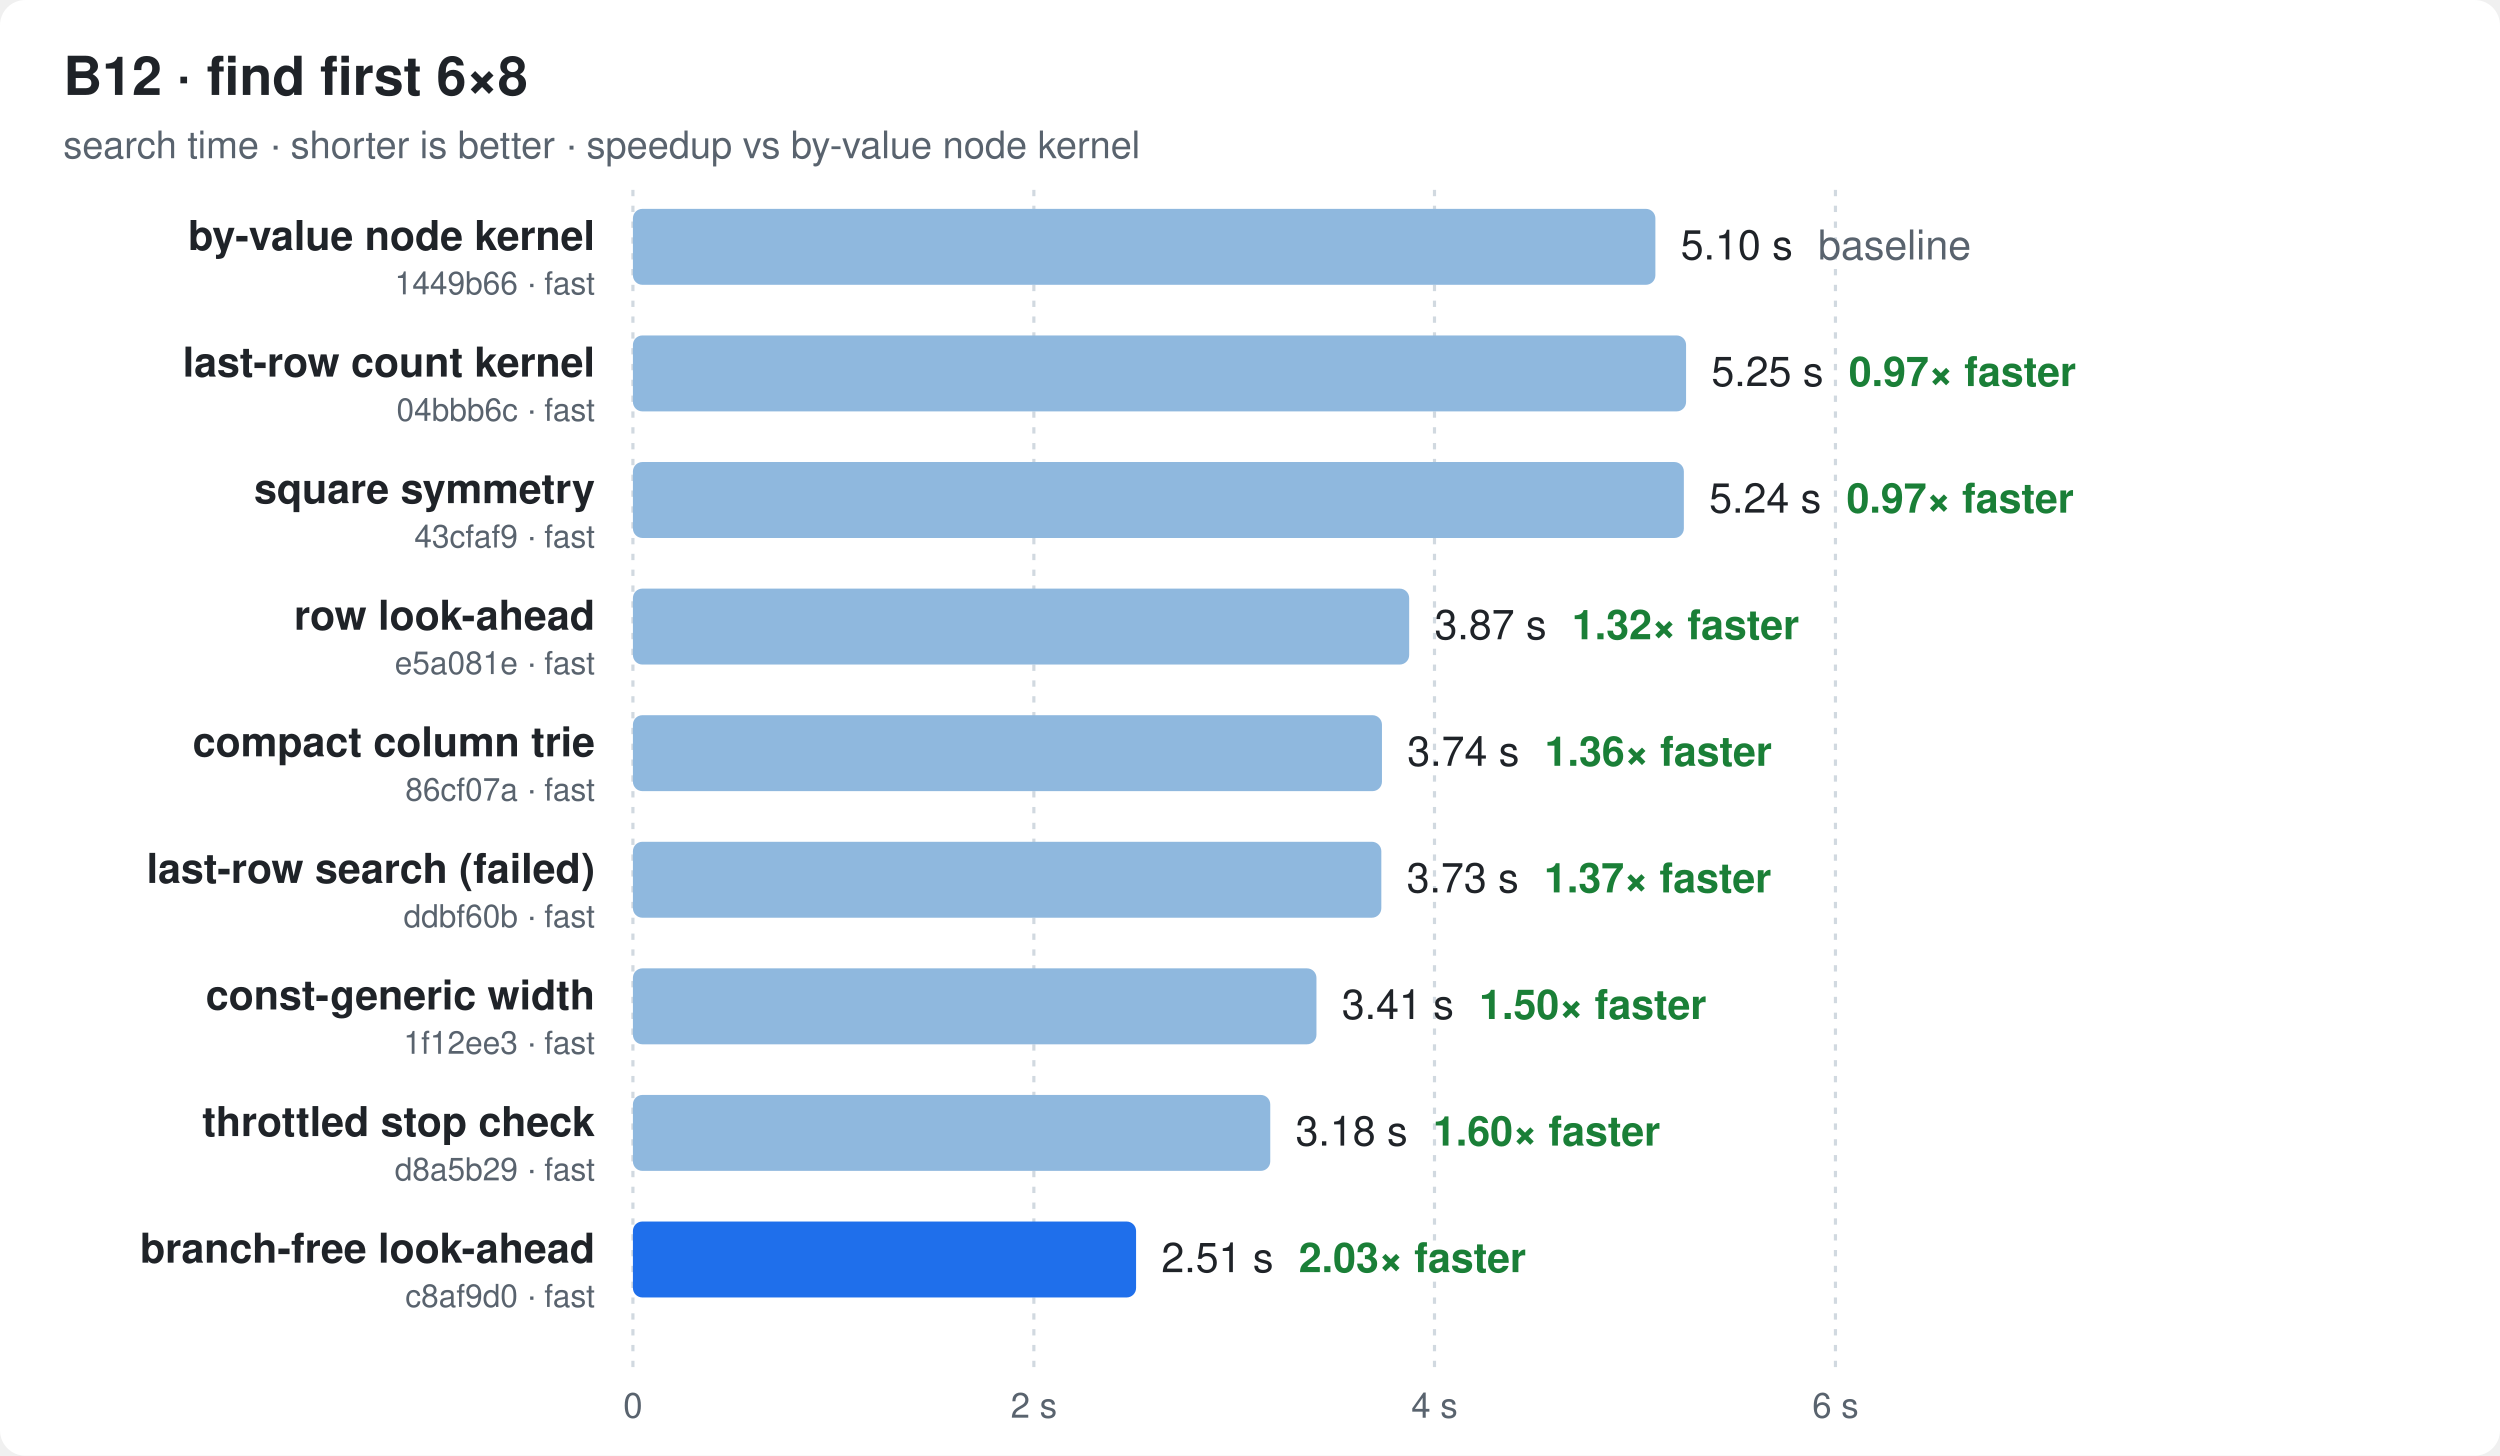
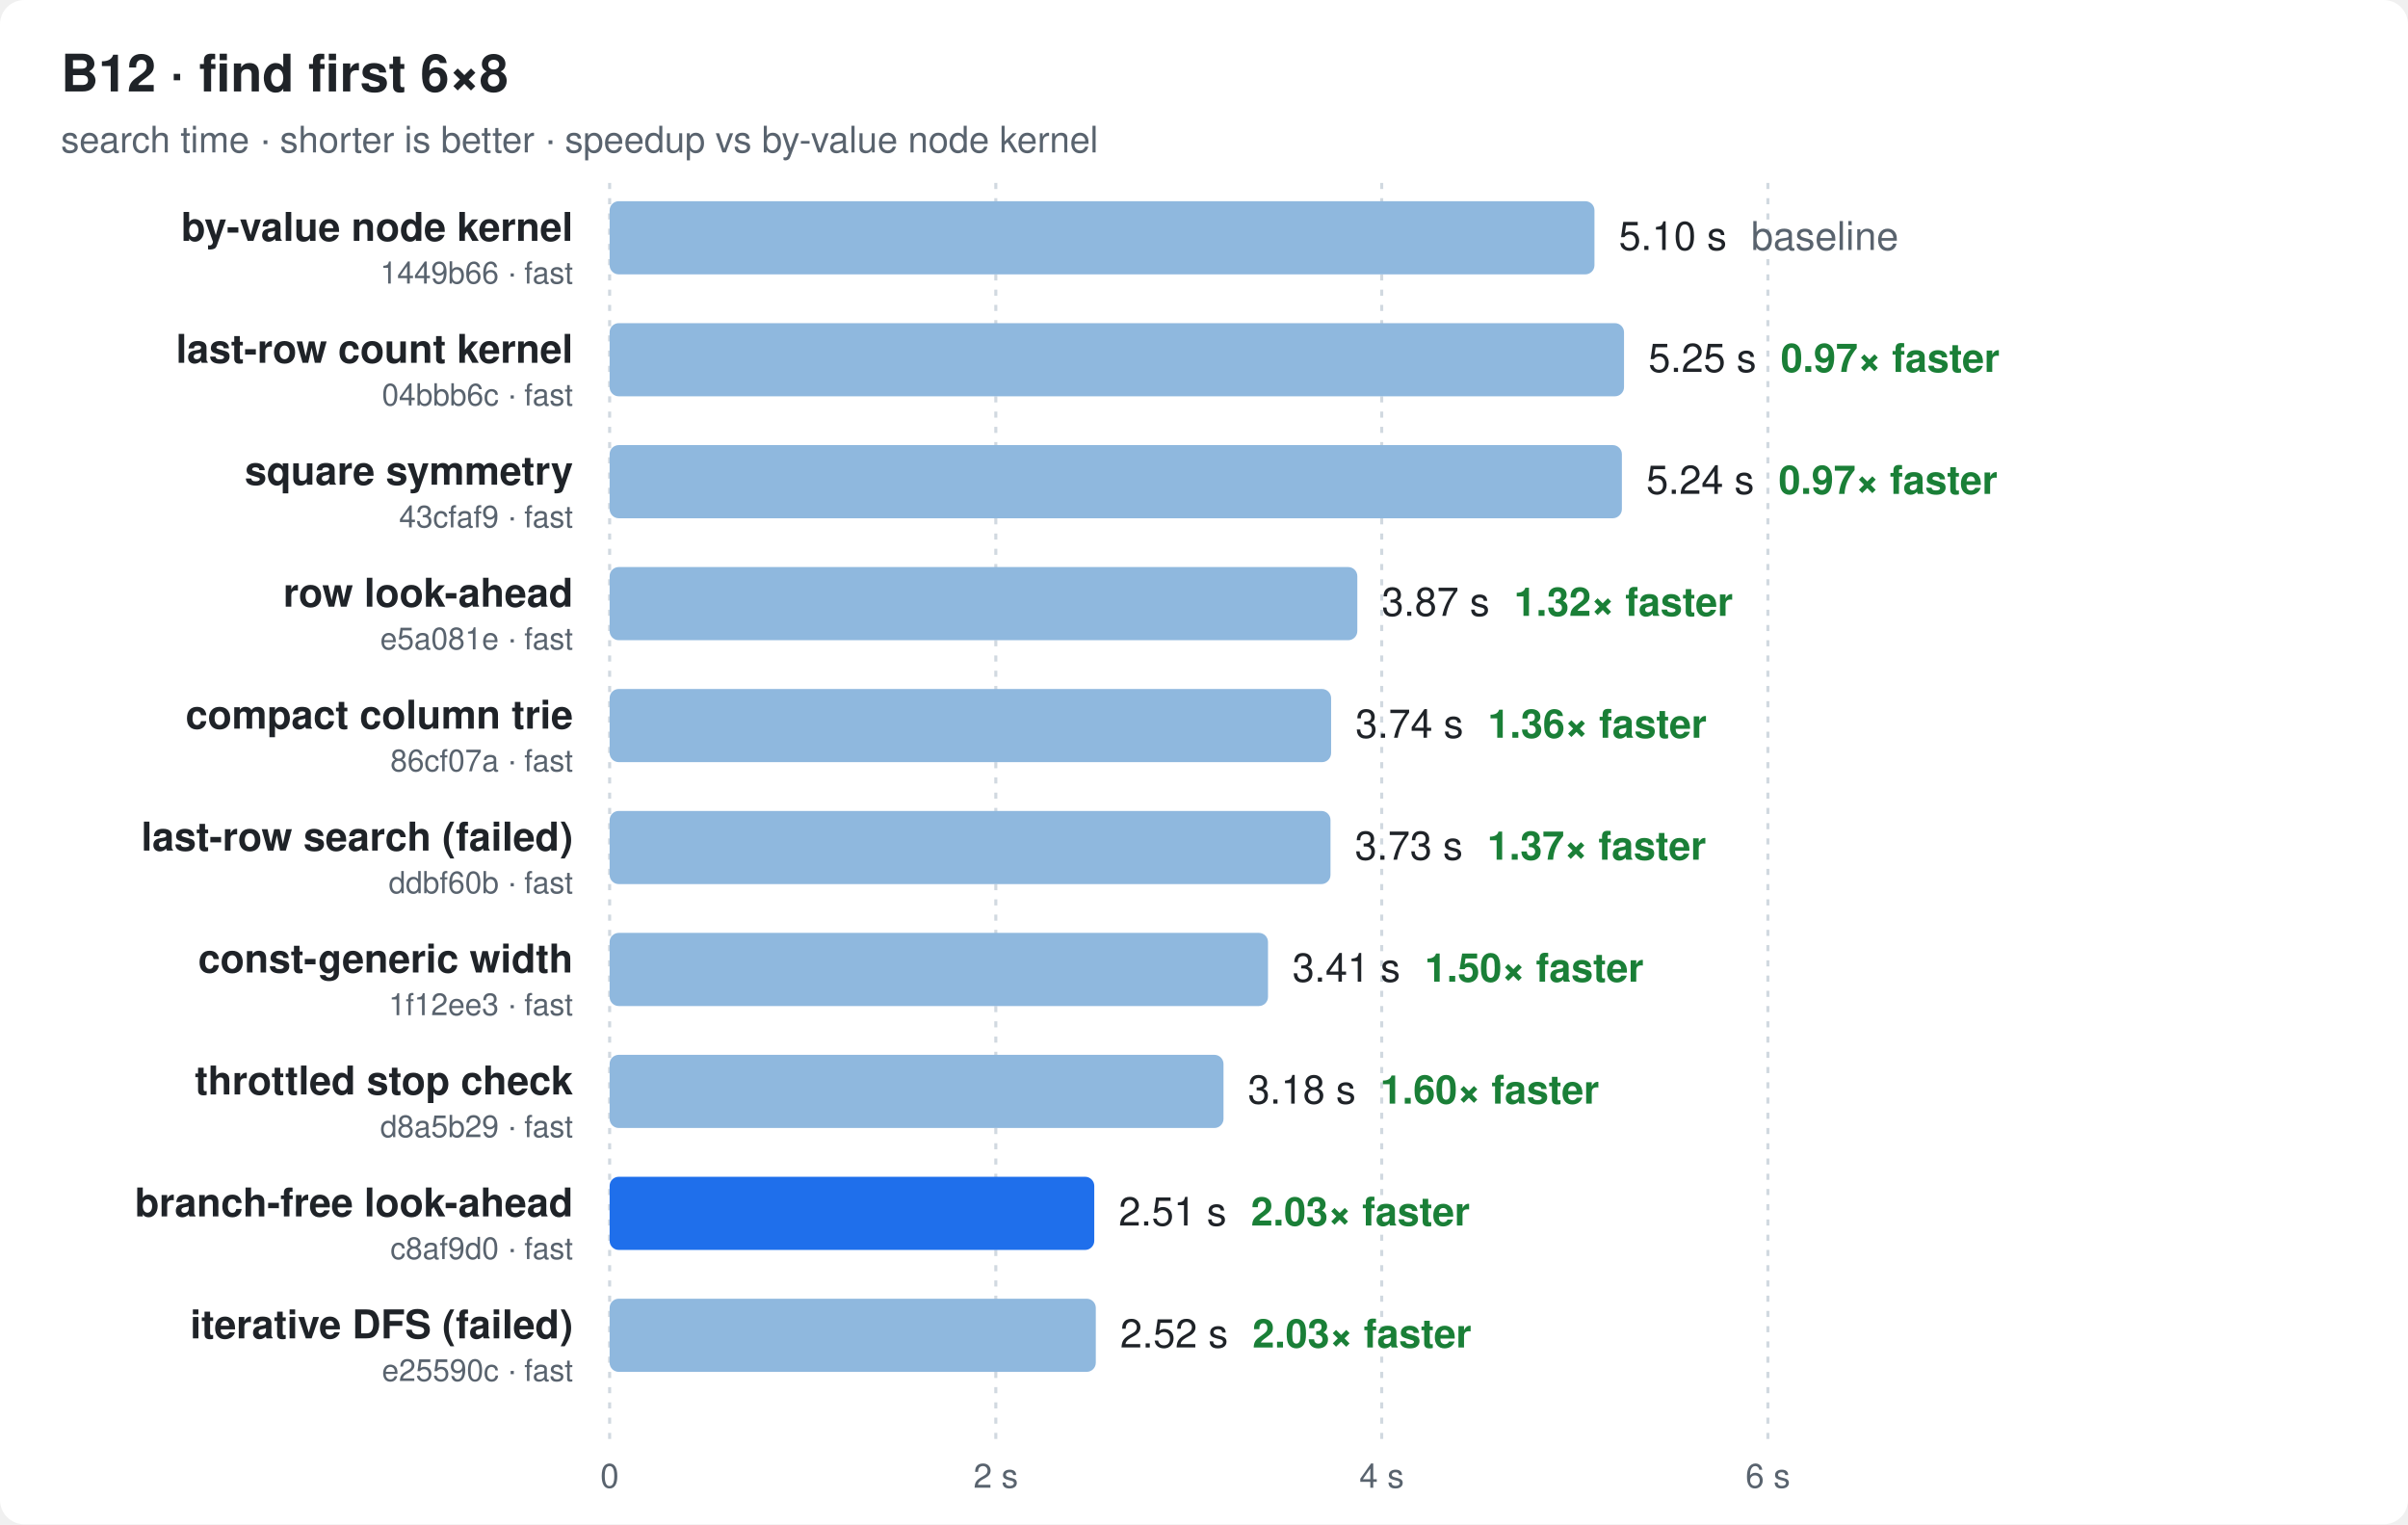
- <svg xmlns="http://www.w3.org/2000/svg" width="790" height="460" viewBox="0 0 790 460" font-family="ui-sans-serif,-apple-system,Segoe UI,Helvetica,Arial,sans-serif">
+ <svg xmlns="http://www.w3.org/2000/svg" width="790" height="500" viewBox="0 0 790 500" font-family="ui-sans-serif,-apple-system,Segoe UI,Helvetica,Arial,sans-serif">
  <style>
  .bg{fill:#ffffff} .t{fill:#1f2328} .m{fill:#59636e} .g{stroke:#d1d9e0}
  .bar{fill:#8fb8de} .best{fill:#1f6feb} .x{fill:#1a7f37;font-weight:600}
  @media (prefers-color-scheme: dark){
    .bg{fill:#0d1117} .t{fill:#e6edf3} .m{fill:#9198a1} .g{stroke:#30363d}
    .bar{fill:#2f5f8f} .best{fill:#4493f8} .x{fill:#3fb950}
  }
</style>
-   <rect class="bg" width="790" height="460" rx="8" />
+   <rect class="bg" width="790" height="500" rx="8" />
  <text class="t" x="20" y="30" font-size="17" font-weight="700">B12 · find first 6×8</text>
  <text class="m" x="20" y="50" font-size="12">search time · shorter is better · speedup vs by-value node kernel</text>
-   <line class="g" x1="200.0" x2="200.0" y1="60" y2="432" stroke-dasharray="2 3" />
-   <text class="m" x="200.0" y="448" font-size="11" text-anchor="middle">0</text>
-   <line class="g" x1="326.7" x2="326.7" y1="60" y2="432" stroke-dasharray="2 3" />
-   <text class="m" x="326.7" y="448" font-size="11" text-anchor="middle">2 s</text>
-   <line class="g" x1="453.3" x2="453.3" y1="60" y2="432" stroke-dasharray="2 3" />
-   <text class="m" x="453.3" y="448" font-size="11" text-anchor="middle">4 s</text>
-   <line class="g" x1="580.0" x2="580.0" y1="60" y2="432" stroke-dasharray="2 3" />
-   <text class="m" x="580.0" y="448" font-size="11" text-anchor="middle">6 s</text>
+   <line class="g" x1="200.0" x2="200.0" y1="60" y2="472" stroke-dasharray="2 3" />
+   <text class="m" x="200.0" y="488" font-size="11" text-anchor="middle">0</text>
+   <line class="g" x1="326.7" x2="326.7" y1="60" y2="472" stroke-dasharray="2 3" />
+   <text class="m" x="326.7" y="488" font-size="11" text-anchor="middle">2 s</text>
+   <line class="g" x1="453.3" x2="453.3" y1="60" y2="472" stroke-dasharray="2 3" />
+   <text class="m" x="453.3" y="488" font-size="11" text-anchor="middle">4 s</text>
+   <line class="g" x1="580.0" x2="580.0" y1="60" y2="472" stroke-dasharray="2 3" />
+   <text class="m" x="580.0" y="488" font-size="11" text-anchor="middle">6 s</text>
  <text class="t" x="188" y="79.0" font-size="13" font-weight="600" text-anchor="end">by-value node kernel</text>
  <text class="m" x="188" y="93.0" font-size="10" text-anchor="end">1449b66 · fast</text>
  <rect class="bar" x="200" y="66" width="323.1" height="24" rx="3" />
  <text class="t" x="531.1" y="82.0" font-size="13">5.10 s<tspan class="m" dx="8">baseline</tspan>
  </text>
  <text class="t" x="188" y="119.0" font-size="13" font-weight="600" text-anchor="end">last-row count kernel</text>
  <text class="m" x="188" y="133.0" font-size="10" text-anchor="end">04bbb6c · fast</text>
  <rect class="bar" x="200" y="106" width="332.8" height="24" rx="3" />
  <text class="t" x="540.8" y="122.0" font-size="13">5.25 s<tspan class="x" dx="8">0.97× faster</tspan>
  </text>
  <text class="t" x="188" y="159.0" font-size="13" font-weight="600" text-anchor="end">square symmetry</text>
  <text class="m" x="188" y="173.0" font-size="10" text-anchor="end">43cfaf9 · fast</text>
  <rect class="bar" x="200" y="146" width="332.1" height="24" rx="3" />
  <text class="t" x="540.1" y="162.0" font-size="13">5.24 s<tspan class="x" dx="8">0.97× faster</tspan>
  </text>
  <text class="t" x="188" y="199.0" font-size="13" font-weight="600" text-anchor="end">row look-ahead</text>
  <text class="m" x="188" y="213.0" font-size="10" text-anchor="end">e5a081e · fast</text>
  <rect class="bar" x="200" y="186" width="245.3" height="24" rx="3" />
  <text class="t" x="453.3" y="202.0" font-size="13">3.87 s<tspan class="x" dx="8">1.32× faster</tspan>
  </text>
  <text class="t" x="188" y="239.0" font-size="13" font-weight="600" text-anchor="end">compact column trie</text>
  <text class="m" x="188" y="253.0" font-size="10" text-anchor="end">86cf07a · fast</text>
  <rect class="bar" x="200" y="226" width="236.7" height="24" rx="3" />
  <text class="t" x="444.7" y="242.0" font-size="13">3.74 s<tspan class="x" dx="8">1.36× faster</tspan>
  </text>
  <text class="t" x="188" y="279.0" font-size="13" font-weight="600" text-anchor="end">last-row search (failed)</text>
  <text class="m" x="188" y="293.0" font-size="10" text-anchor="end">ddbf60b · fast</text>
  <rect class="bar" x="200" y="266" width="236.5" height="24" rx="3" />
  <text class="t" x="444.5" y="282.0" font-size="13">3.73 s<tspan class="x" dx="8">1.37× faster</tspan>
  </text>
  <text class="t" x="188" y="319.0" font-size="13" font-weight="600" text-anchor="end">const-generic width</text>
  <text class="m" x="188" y="333.0" font-size="10" text-anchor="end">1f12ee3 · fast</text>
  <rect class="bar" x="200" y="306" width="216.0" height="24" rx="3" />
  <text class="t" x="424.0" y="322.0" font-size="13">3.41 s<tspan class="x" dx="8">1.50× faster</tspan>
  </text>
  <text class="t" x="188" y="359.0" font-size="13" font-weight="600" text-anchor="end">throttled stop check</text>
  <text class="m" x="188" y="373.0" font-size="10" text-anchor="end">d8a5b29 · fast</text>
  <rect class="bar" x="200" y="346" width="201.4" height="24" rx="3" />
  <text class="t" x="409.4" y="362.0" font-size="13">3.18 s<tspan class="x" dx="8">1.60× faster</tspan>
  </text>
  <text class="t" x="188" y="399.0" font-size="13" font-weight="600" text-anchor="end">branch-free look-ahead</text>
  <text class="m" x="188" y="413.0" font-size="10" text-anchor="end">c8af9d0 · fast</text>
  <rect class="best" x="200" y="386" width="159.0" height="24" rx="3" />
  <text class="t" x="367.0" y="402.0" font-size="13">2.51 s<tspan class="x" dx="8">2.03× faster</tspan>
  </text>
+   <text class="t" x="188" y="439.0" font-size="13" font-weight="600" text-anchor="end">iterative DFS (failed)</text>
+   <text class="m" x="188" y="453.0" font-size="10" text-anchor="end">e25590c · fast</text>
+   <rect class="bar" x="200" y="426" width="159.5" height="24" rx="3" />
+   <text class="t" x="367.5" y="442.0" font-size="13">2.52 s<tspan class="x" dx="8">2.03× faster</tspan>
+   </text>
</svg>
